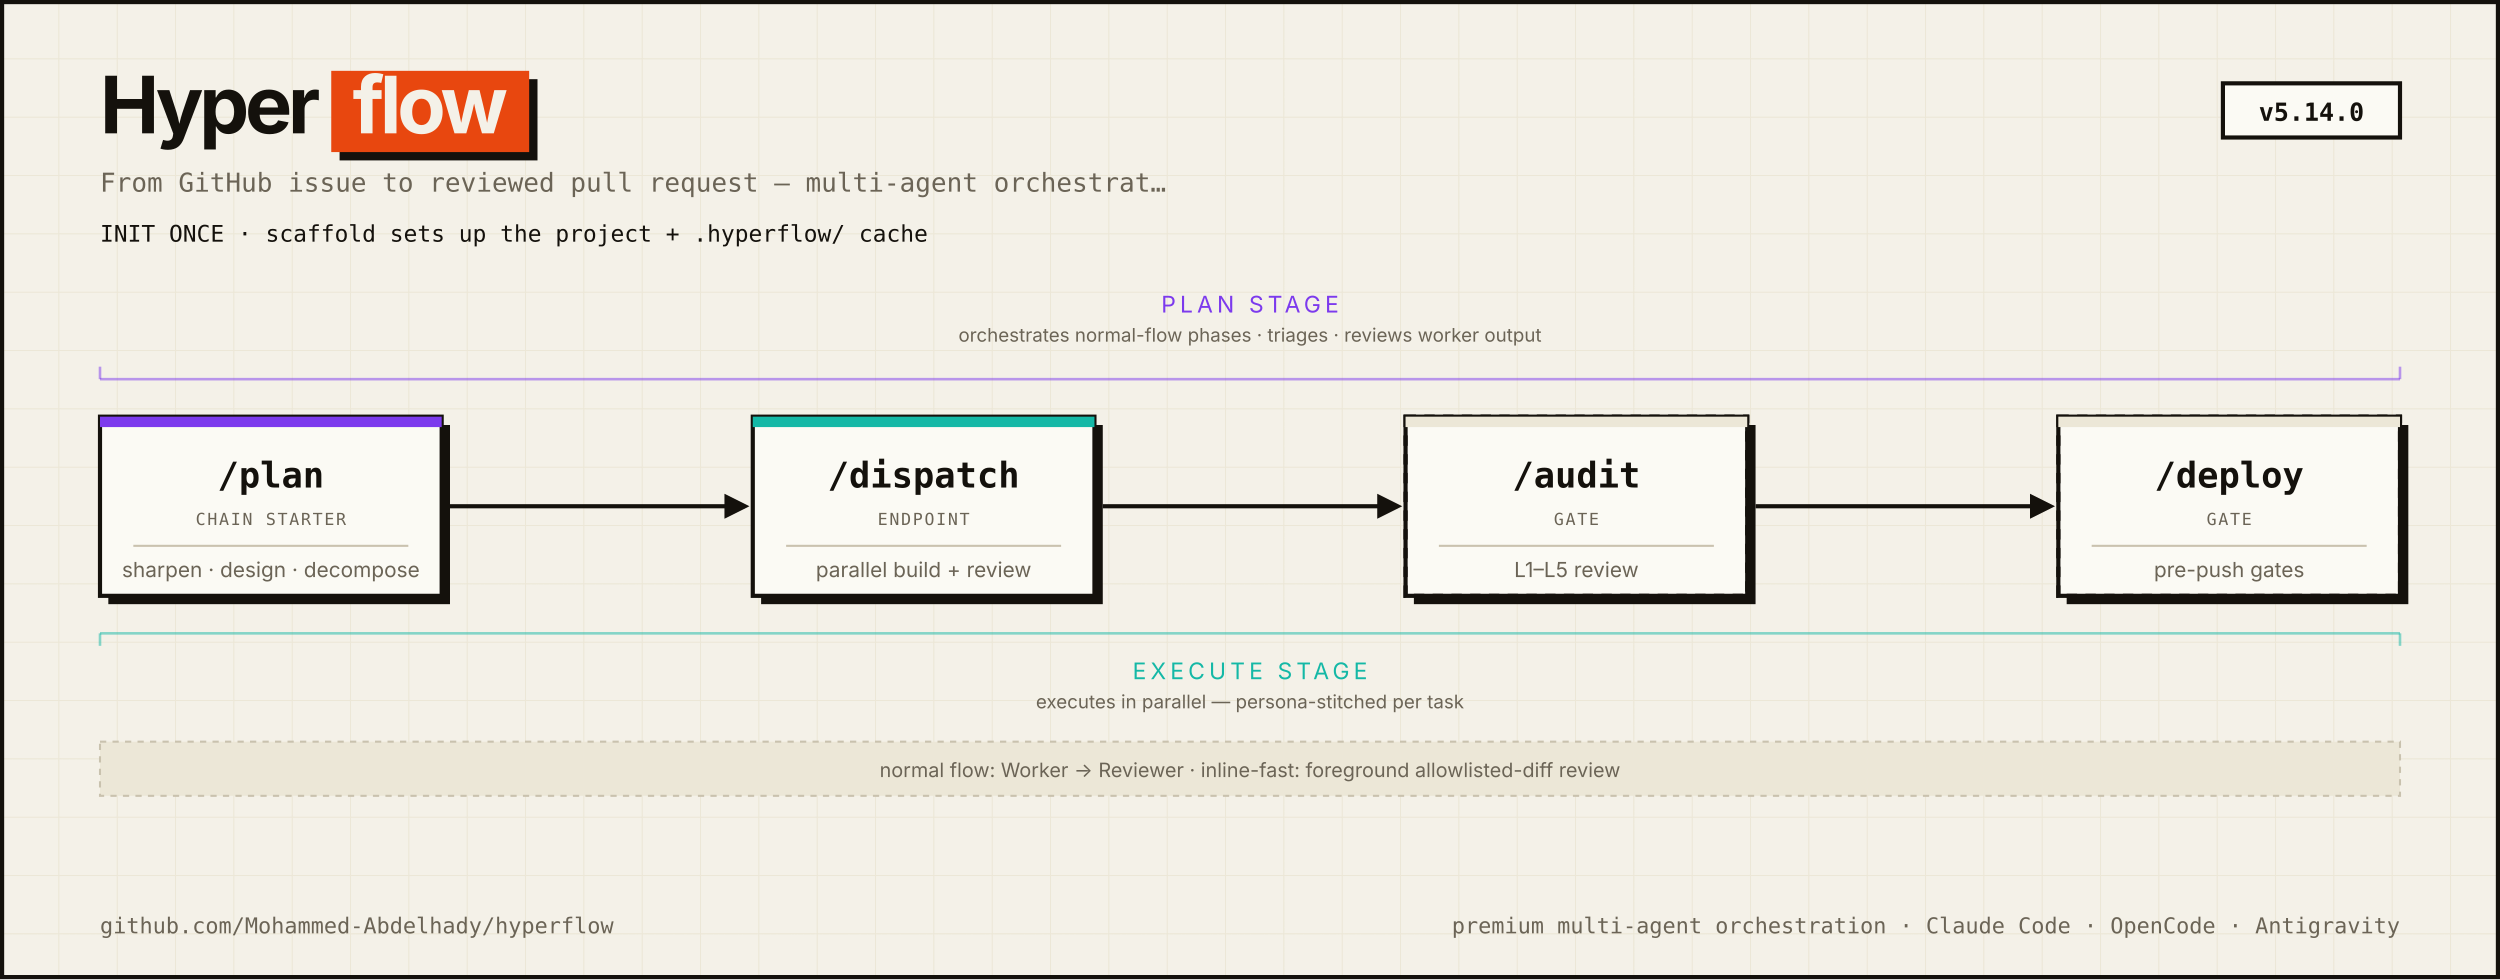
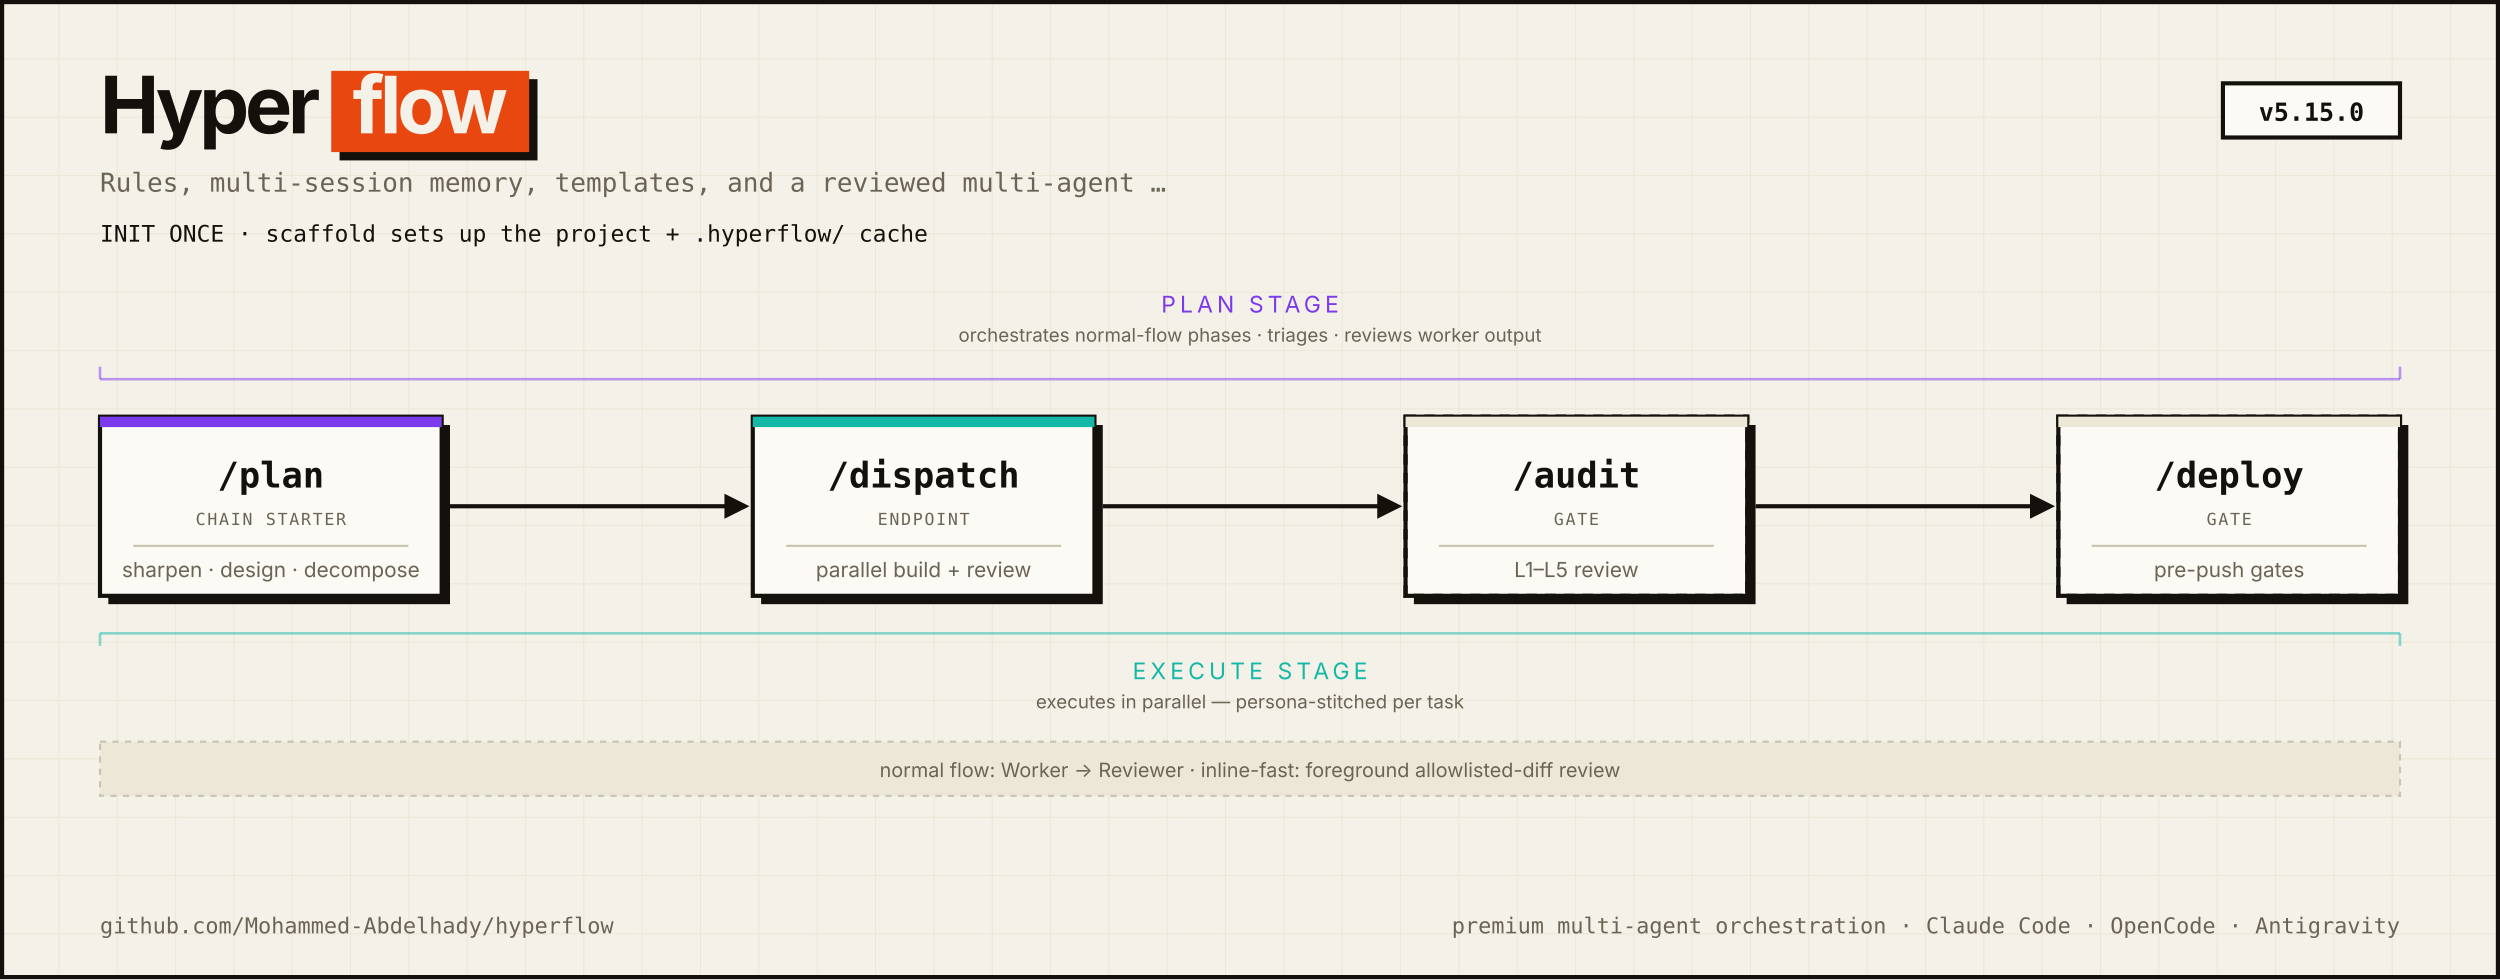
<svg xmlns="http://www.w3.org/2000/svg" viewBox="0 0 1200 470" width="1200" height="470" role="img" aria-labelledby="t d" font-family="'Space Grotesk', ui-sans-serif, -apple-system, BlinkMacSystemFont, system-ui, sans-serif">
  <defs>
    <pattern id="grid" width="28" height="28" patternUnits="userSpaceOnUse">
      <path d="M28 0 L0 0 0 28" fill="none" stroke="#ECE7D7" stroke-width="1" />
    </pattern>
    <marker id="arr" viewBox="0 0 10 10" refX="8" refY="5" markerWidth="6" markerHeight="6" orient="auto">
      <path d="M0,0 L10,5 L0,10 Z" fill="#14110C" />
    </marker>
  </defs>
  <rect x="0" y="0" width="1200" height="470" fill="#F4F1E8" />
  <rect x="0" y="0" width="1200" height="470" fill="url(#grid)" />
  <rect x="1" y="1" width="1198" height="468" fill="none" stroke="#14110C" stroke-width="2" />
  <text x="48" y="64" fill="#14110C" font-size="38" font-weight="700" text-anchor="start" letter-spacing="-2">Hyper</text>
  <rect x="163" y="38" width="95" height="39" fill="#14110C" />
  <rect x="159" y="34" width="95" height="39" fill="#E8470F" />
  <text x="206.5" y="64" fill="#F4F1E8" font-size="38" font-weight="700" text-anchor="middle" letter-spacing="-2">flow</text>
  <rect x="1067" y="40" width="85" height="26" fill="#FBFAF4" stroke="#14110C" stroke-width="2" />
-   <text x="1109.5" y="58" fill="#14110C" font-size="12" font-weight="700" text-anchor="middle" font-family="'JetBrains Mono', ui-monospace, SFMono-Regular, Menlo, monospace">v5.14.0</text>
-   <text x="48" y="92" fill="#6B6456" font-size="12.5" font-weight="400" text-anchor="start" font-family="'JetBrains Mono', ui-monospace, SFMono-Regular, Menlo, monospace">From GitHub issue to reviewed pull request — multi-agent orchestrat…</text>
+   <text x="1109.5" y="58" fill="#14110C" font-size="12" font-weight="700" text-anchor="middle" font-family="'JetBrains Mono', ui-monospace, SFMono-Regular, Menlo, monospace">v5.15.0</text>
+   <text x="48" y="92" fill="#6B6456" font-size="12.5" font-weight="400" text-anchor="start" font-family="'JetBrains Mono', ui-monospace, SFMono-Regular, Menlo, monospace">Rules, multi-session memory, templates, and a reviewed multi-agent …</text>
  <text x="48" y="116" fill="#14110C" font-size="11" font-weight="400" text-anchor="start" font-family="'JetBrains Mono', ui-monospace, SFMono-Regular, Menlo, monospace">INIT ONCE  ·  scaffold sets up the project + .hyperflow/ cache</text>
  <text x="600.0" y="150" fill="#7C3AED" font-size="11" font-weight="400" text-anchor="middle" letter-spacing="0.18em">PLAN STAGE</text>
  <text x="600.0" y="164" fill="#6B6456" font-size="9" font-weight="400" text-anchor="middle">orchestrates normal-flow phases · triages · reviews worker output</text>
  <line x1="48" y1="182" x2="1152" y2="182" stroke="#7C3AED" stroke-width="1.25" stroke-opacity="0.5" />
  <line x1="48" y1="182" x2="48" y2="176" stroke="#7C3AED" stroke-width="1.25" stroke-opacity="0.5" />
  <line x1="1152" y1="182" x2="1152" y2="176" stroke="#7C3AED" stroke-width="1.25" stroke-opacity="0.5" />
  <rect x="52.0" y="204" width="164" height="86" fill="#14110C" />
  <rect x="48.0" y="200" width="164" height="86" fill="#FBFAF4" stroke="#14110C" stroke-width="2" />
  <rect x="48.0" y="200" width="164" height="5" fill="#7C3AED" />
  <text x="130.0" y="234" fill="#14110C" font-size="17" font-weight="700" text-anchor="middle" font-family="'JetBrains Mono', ui-monospace, SFMono-Regular, Menlo, monospace">/plan</text>
  <text x="130.0" y="252" fill="#6B6456" font-size="8" font-weight="400" text-anchor="middle" font-family="'JetBrains Mono', ui-monospace, SFMono-Regular, Menlo, monospace" letter-spacing="0.8">CHAIN STARTER</text>
  <line x1="64.0" y1="262" x2="196.0" y2="262" stroke="#C9C2AE" stroke-width="1" />
  <text x="130.0" y="277" fill="#6B6456" font-size="10" font-weight="400" text-anchor="middle">sharpen · design · decompose</text>
  <line x1="216.0" y1="243.0" x2="357.333" y2="243.0" stroke="#14110C" stroke-width="2" marker-end="url(#arr)" />
  <rect x="365.333" y="204" width="164" height="86" fill="#14110C" />
  <rect x="361.333" y="200" width="164" height="86" fill="#FBFAF4" stroke="#14110C" stroke-width="2" />
  <rect x="361.333" y="200" width="164" height="5" fill="#14B8A6" />
  <text x="443.333" y="234" fill="#14110C" font-size="17" font-weight="700" text-anchor="middle" font-family="'JetBrains Mono', ui-monospace, SFMono-Regular, Menlo, monospace">/dispatch</text>
  <text x="443.333" y="252" fill="#6B6456" font-size="8" font-weight="400" text-anchor="middle" font-family="'JetBrains Mono', ui-monospace, SFMono-Regular, Menlo, monospace" letter-spacing="0.8">ENDPOINT</text>
  <line x1="377.333" y1="262" x2="509.333" y2="262" stroke="#C9C2AE" stroke-width="1" />
  <text x="443.333" y="277" fill="#6B6456" font-size="10" font-weight="400" text-anchor="middle">parallel build + review</text>
  <line x1="529.333" y1="243.0" x2="670.667" y2="243.0" stroke="#14110C" stroke-width="2" marker-end="url(#arr)" />
  <rect x="678.667" y="204" width="164" height="86" fill="#14110C" />
  <rect x="674.667" y="200" width="164" height="86" fill="#FBFAF4" stroke="#14110C" stroke-width="2" />
  <rect x="674.667" y="200" width="164" height="86" fill="none" stroke="#14110C" stroke-width="2" stroke-dasharray="5 4" />
  <rect x="674.667" y="200" width="164" height="5" fill="#ECE7D7" />
  <text x="756.667" y="234" fill="#14110C" font-size="17" font-weight="700" text-anchor="middle" font-family="'JetBrains Mono', ui-monospace, SFMono-Regular, Menlo, monospace">/audit</text>
  <text x="756.667" y="252" fill="#6B6456" font-size="8" font-weight="400" text-anchor="middle" font-family="'JetBrains Mono', ui-monospace, SFMono-Regular, Menlo, monospace" letter-spacing="0.8">GATE</text>
  <line x1="690.667" y1="262" x2="822.667" y2="262" stroke="#C9C2AE" stroke-width="1" />
  <text x="756.667" y="277" fill="#6B6456" font-size="10" font-weight="400" text-anchor="middle">L1–L5 review</text>
  <line x1="842.667" y1="243.0" x2="984" y2="243.0" stroke="#14110C" stroke-width="2" marker-end="url(#arr)" />
  <rect x="992" y="204" width="164" height="86" fill="#14110C" />
  <rect x="988" y="200" width="164" height="86" fill="#FBFAF4" stroke="#14110C" stroke-width="2" />
  <rect x="988" y="200" width="164" height="86" fill="none" stroke="#14110C" stroke-width="2" stroke-dasharray="5 4" />
  <rect x="988" y="200" width="164" height="5" fill="#ECE7D7" />
  <text x="1070.0" y="234" fill="#14110C" font-size="17" font-weight="700" text-anchor="middle" font-family="'JetBrains Mono', ui-monospace, SFMono-Regular, Menlo, monospace">/deploy</text>
  <text x="1070.0" y="252" fill="#6B6456" font-size="8" font-weight="400" text-anchor="middle" font-family="'JetBrains Mono', ui-monospace, SFMono-Regular, Menlo, monospace" letter-spacing="0.8">GATE</text>
  <line x1="1004" y1="262" x2="1136.0" y2="262" stroke="#C9C2AE" stroke-width="1" />
  <text x="1070.0" y="277" fill="#6B6456" font-size="10" font-weight="400" text-anchor="middle">pre-push gates</text>
  <line x1="48" y1="304" x2="1152" y2="304" stroke="#14B8A6" stroke-width="1.25" stroke-opacity="0.5" />
  <line x1="48" y1="304" x2="48" y2="310" stroke="#14B8A6" stroke-width="1.25" stroke-opacity="0.5" />
  <line x1="1152" y1="304" x2="1152" y2="310" stroke="#14B8A6" stroke-width="1.25" stroke-opacity="0.5" />
  <text x="600.0" y="326" fill="#14B8A6" font-size="11" font-weight="400" text-anchor="middle" letter-spacing="0.18em">EXECUTE STAGE</text>
  <text x="600.0" y="340" fill="#6B6456" font-size="9" font-weight="400" text-anchor="middle">executes in parallel — persona-stitched per task</text>
  <rect x="48" y="356" width="1104" height="26" fill="#ECE7D7" stroke="#C9C2AE" stroke-width="1" stroke-dasharray="3 3" />
  <text x="600.0" y="373" fill="#6B6456" font-size="9.5" font-weight="400" text-anchor="middle">normal flow: Worker → Reviewer · inline-fast: foreground allowlisted-diff review</text>
  <text x="48" y="448" fill="#6B6456" font-size="10.5" font-weight="400" text-anchor="start" font-family="'JetBrains Mono', ui-monospace, SFMono-Regular, Menlo, monospace">github.com/Mohammed-Abdelhady/hyperflow</text>
  <text x="1152" y="448" fill="#6B6456" font-size="10.5" font-weight="400" text-anchor="end" font-family="'JetBrains Mono', ui-monospace, SFMono-Regular, Menlo, monospace">premium multi-agent orchestration · Claude Code · OpenCode · Antigravity</text>
</svg>
